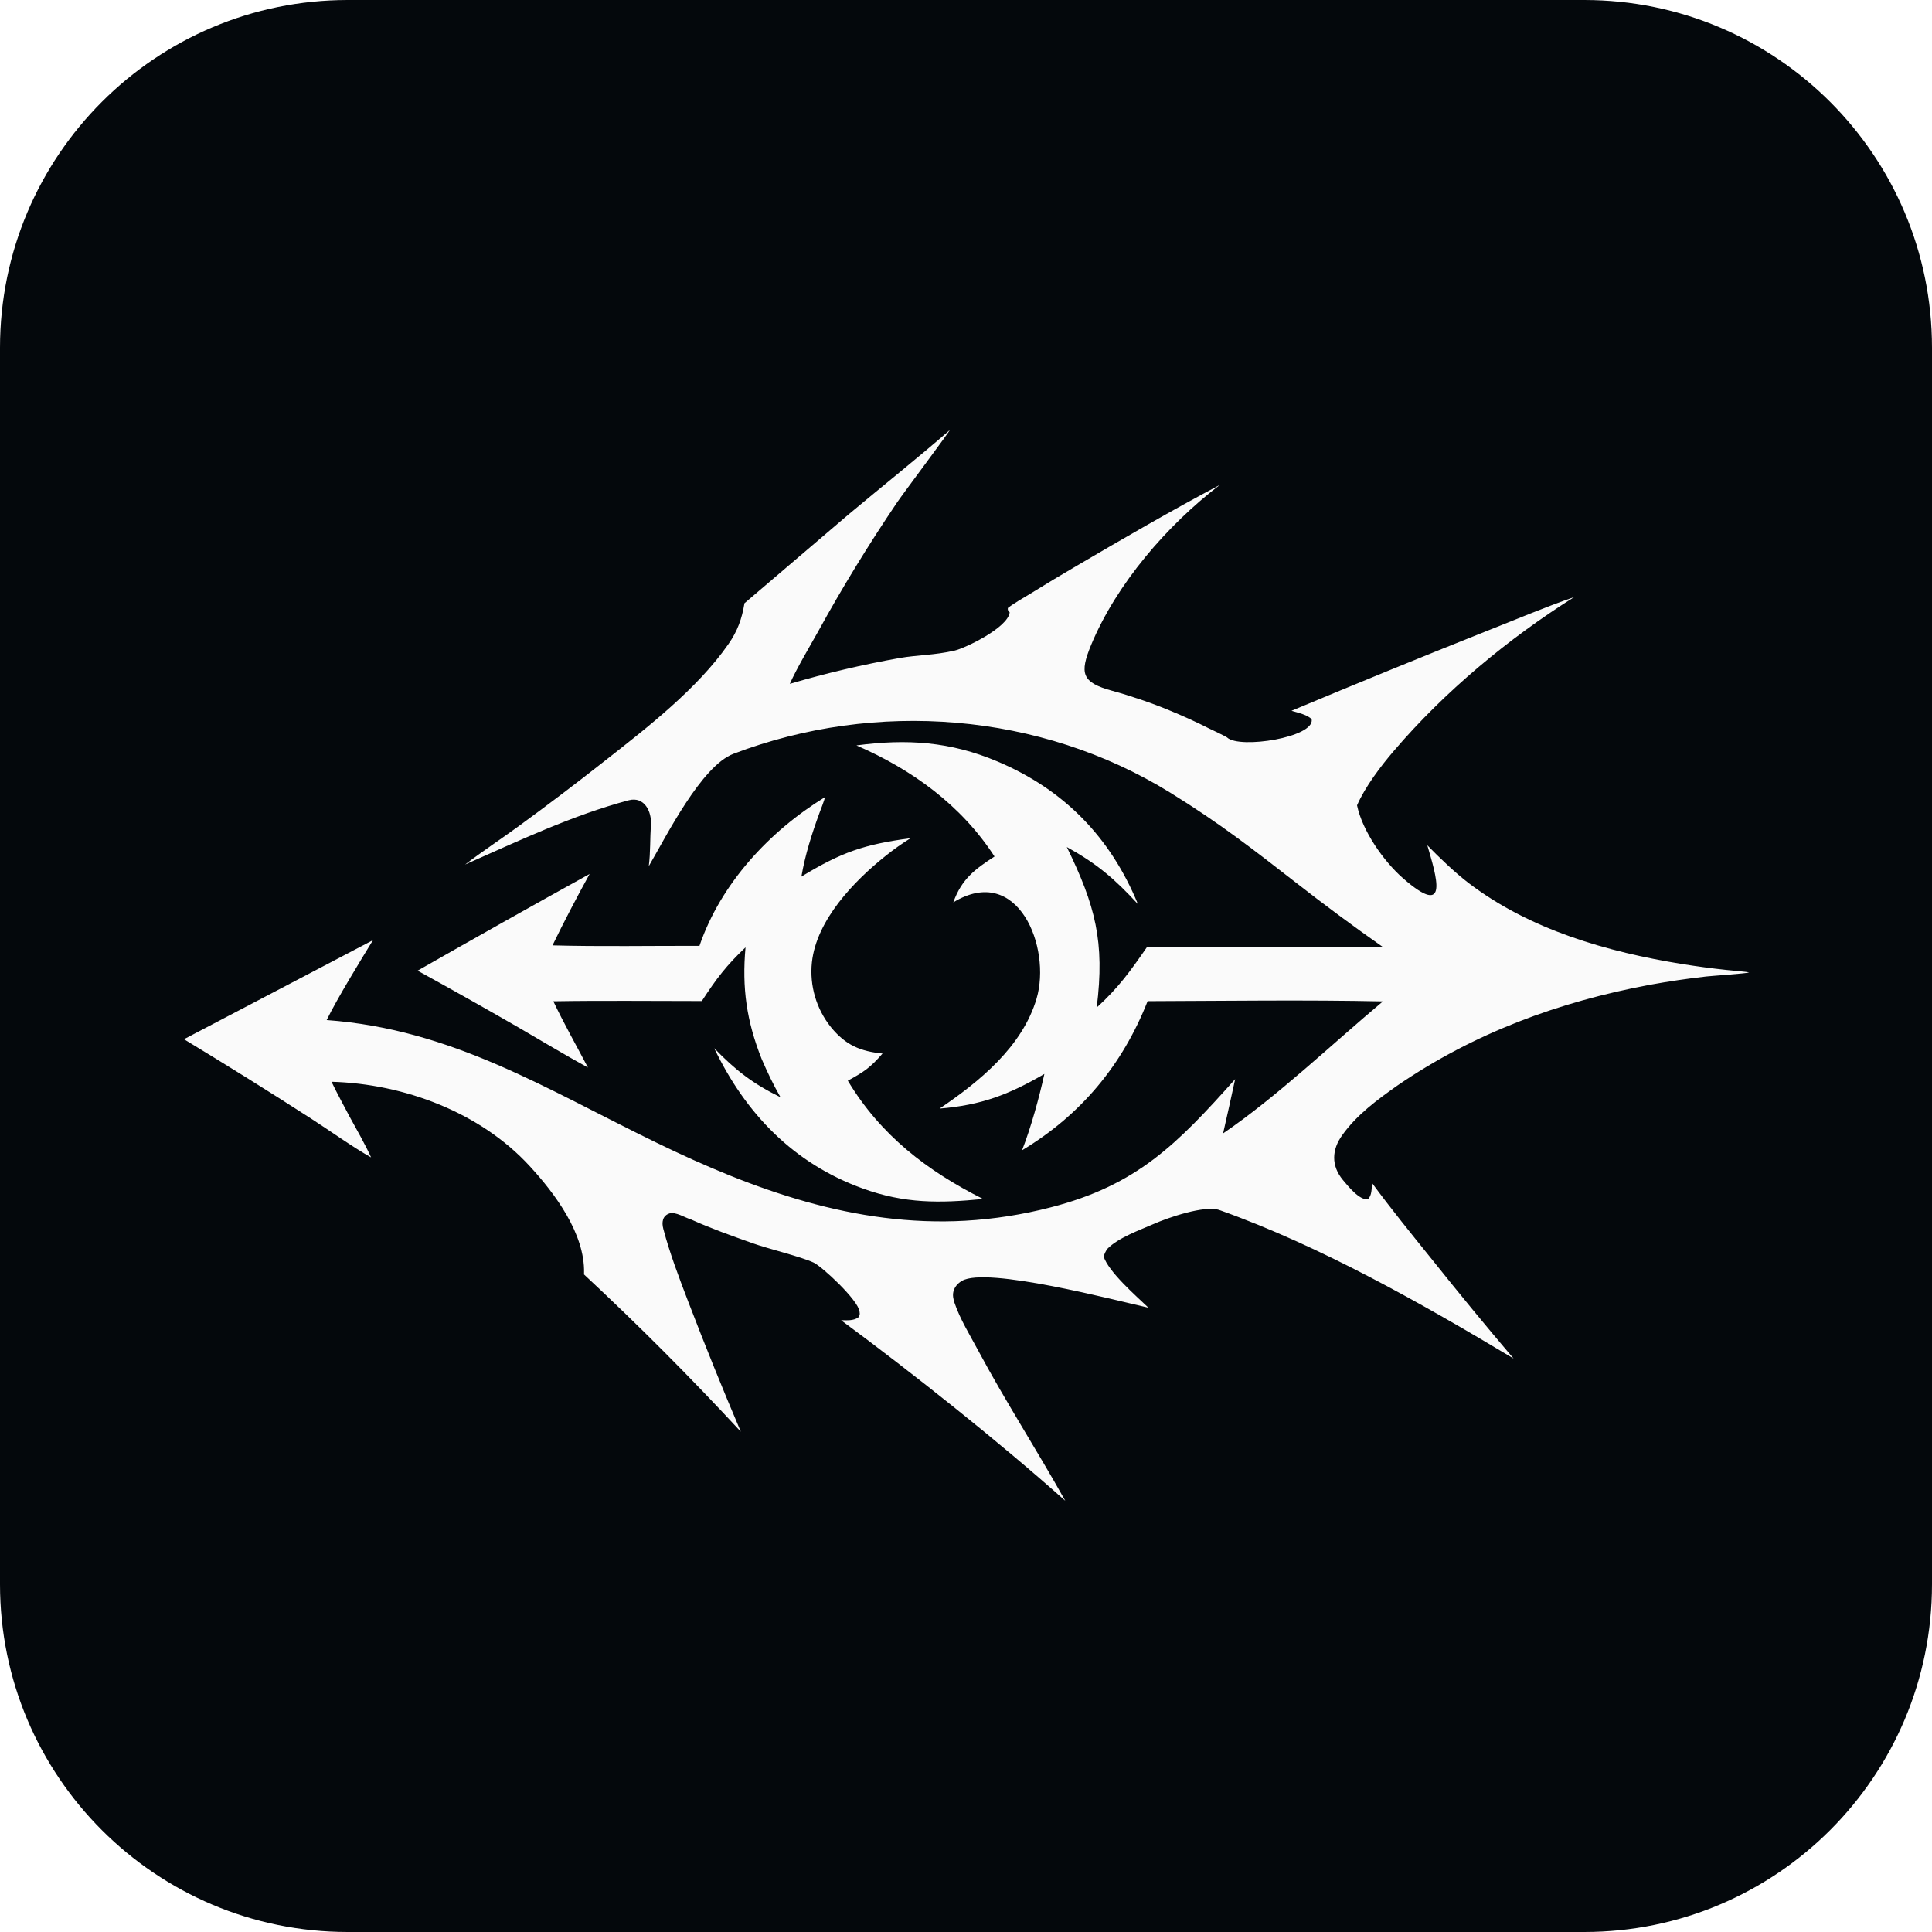
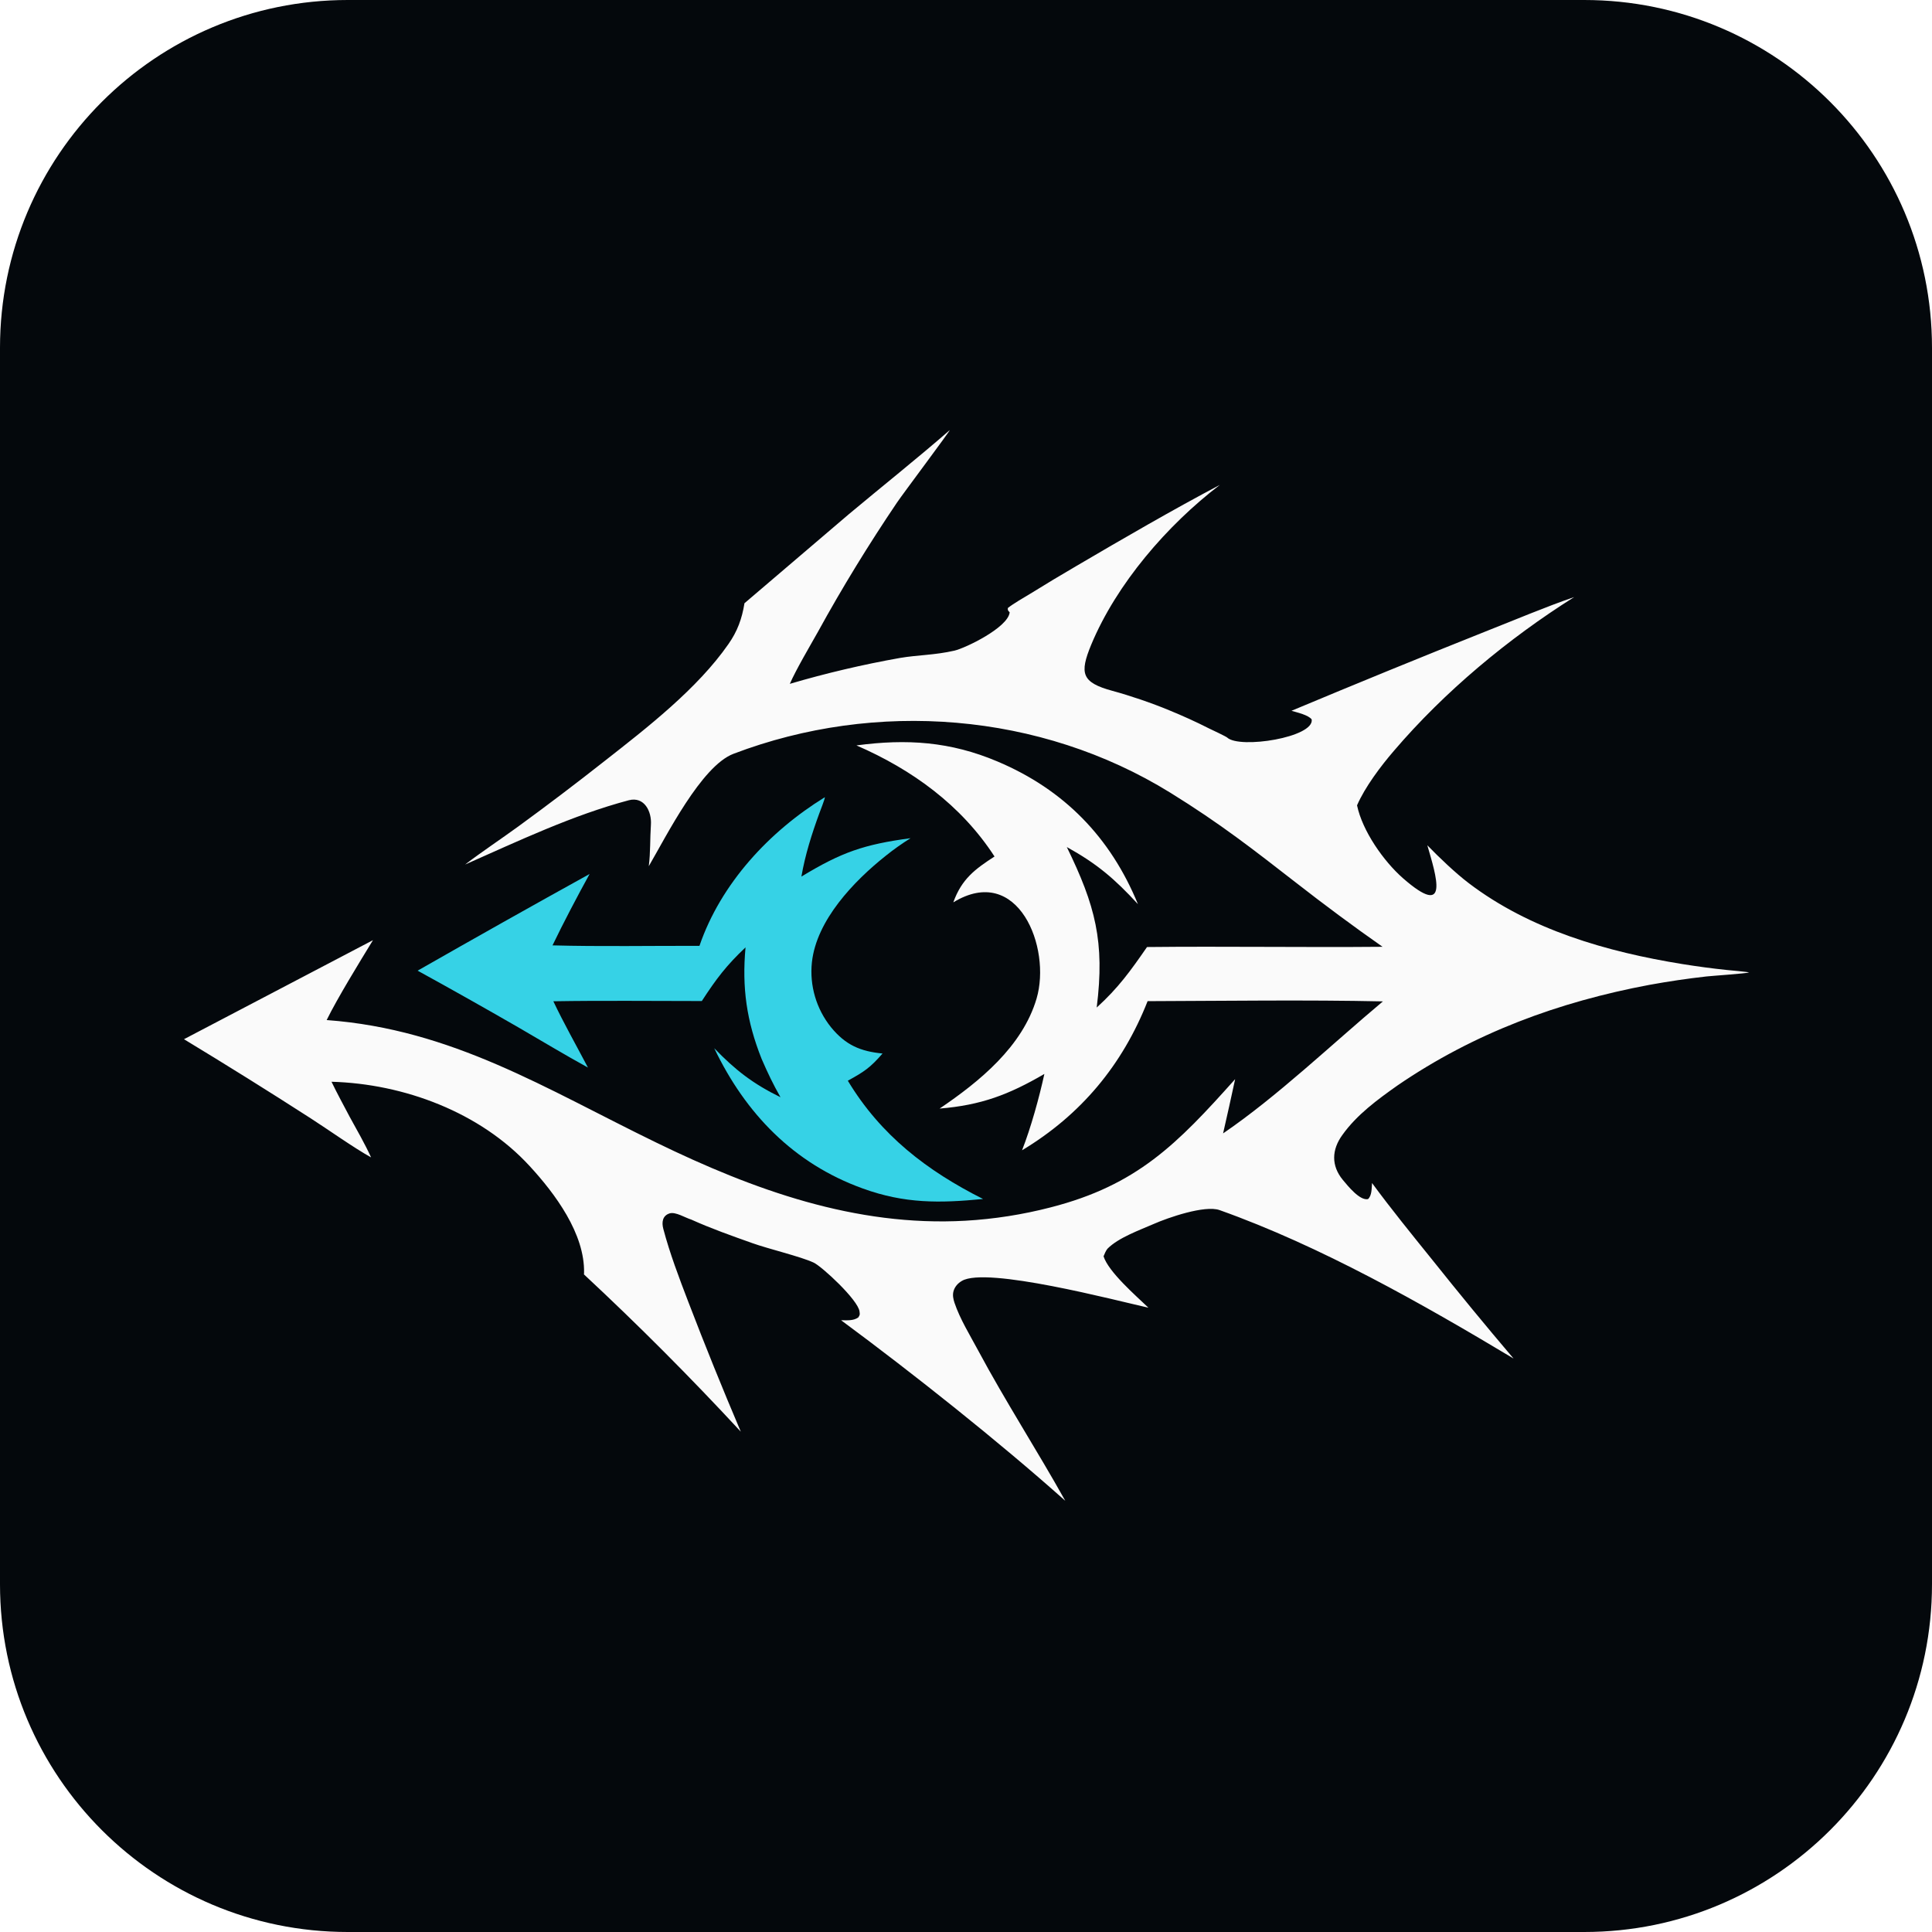
<svg xmlns="http://www.w3.org/2000/svg" viewBox="-25.7 -210.2 1090.4 1090.4">
  <rect x="-25.7" y="-210.2" width="1090.4" height="1090.4" rx="196.272" fill="#04080c" />
  <g fill="#FAFAFA">
    <g transform="scale(0.666667 0.666992)">
-       <path fill-rule="nonzero" d="M765.5 48.8C765.3 50.1 726 102.5 720.9 110C696.9 145.5 674.5 182 653.9 219.5C647 231.8 635.5 251.2 630.1 263.5C660.7 254.5 691.8 247.2 723.3 241.6C738.5 239 752.4 239.3 769.5 235.4C778.9 233.2 814.5 216 816.2 203.2C816.3 202.4 814.2 202.1 814.7 199.3C819.5 195.5 828.3 190.5 833.9 187.1C846.8 179.1 859.8 171.3 873 163.6C911.5 141 954.6 116 994.1 95.2C949.7 129.1 906.7 178.8 885.2 230.5C875.3 254.6 877 262.3 903.1 269.4C917.9 273.4 936.7 279.8 951.1 285.8C962.6 290.5 973.9 295.6 984.9 301.2C987.3 302.3 999.5 308.1 1000.3 308.9C1010.8 318.8 1074.3 308.8 1071.9 293.6C1069 289.8 1059.8 287.8 1054.8 286.3C1109.5 263.4 1164.3 241 1219.3 219.1C1243 209.8 1270.3 198.2 1294.1 190.1C1238.3 225.2 1184.4 270 1141.5 320.2C1130.4 333.1 1117.1 350.7 1110.3 366.3C1114.8 387.9 1132.7 413.5 1149.1 427.9C1189.4 463.2 1177.2 425.6 1169.8 400.1C1179.8 410.4 1193.6 423.6 1204.8 432.1C1256.8 471.7 1322 490.3 1385.6 500.6C1398.1 502.6 1410.6 504.3 1423.1 505.6C1425.8 505.9 1441 507.2 1442.2 507.7C1440 508.6 1410.5 510.6 1406.1 511.1C1390 512.9 1373.9 515.3 1357.9 518.2C1281 532.6 1209.5 558.9 1144.6 603.3C1127.6 615.3 1110.1 628.1 1097.9 645.2C1088.8 657.7 1088.3 671.2 1098.3 683.3C1102.5 688.3 1112.6 701 1119.6 699.5C1122.9 696.4 1122.6 690.7 1123 685.9C1138.7 707.3 1157 729.8 1173.7 750.5C1196.3 778.8 1219.3 806.8 1242.8 834.4C1165.7 788.2 1079.4 739.2 993.9 708.8C981.4 704.4 950.2 715.2 938 720.6C926.1 725.8 908.4 732.1 899.1 741.4C897.8 742.8 896.4 746.1 895.7 747.9C899.9 761.1 922.7 780.9 933.7 791.4C905.8 785.2 796.6 756.4 775.8 768.7C772.3 770.7 769.6 773.8 768.6 777.7C767.8 781 768.5 784.1 769.5 787.2C774.1 800.9 782.7 814.8 789.5 827.5C812.7 870.8 839.4 912 863.3 954.8C807 904.6 734.4 847 673.5 802C678.7 802 683.9 802.6 688.1 799.6C689.4 797.3 689.5 797.6 689.1 794.6C688 784.9 657.2 756.4 650.2 753.2C639.3 748.1 611.8 741.6 598.2 736.7C580.8 730.5 563.7 724.5 546.6 716.8C541.8 715.4 533.3 710 528.3 711.6C522.3 713.5 521.5 719.1 523 724.7C528.5 745.5 536.4 766.2 544.1 786.3C558.3 823.3 573.1 859.9 588.6 896.3C546 850.3 501.7 805.9 455.8 763.2L455.9 762.1C456.7 728.8 431.3 694.8 409.8 671.5C368 626 303.4 601.9 242.1 600.2C246.7 609.8 252.5 620.4 257.5 629.9C263.5 640.8 270.5 653 275.6 664.2C261.1 656.2 239.2 640.6 224.4 631.1C189 608.3 153.2 586 117.2 564.2L277.2 480.4C266 498.7 247 529.6 238 548C344.4 555.8 423.4 606.2 516.9 651.6C599.3 691.7 685.6 723 778.7 717.8C803.1 716.4 827.3 712.6 850.9 706.5C924.2 687.7 958.1 652.8 1007.1 598C1003.8 613.3 1000.4 628.6 996.9 643.9C1042.7 612.7 1089 568.4 1132.2 532.2C1067.4 530.8 998 531.8 933 532C911.7 586 876.6 628.2 826.7 658.2C834.2 639.1 841.3 613.3 845.6 593.6C815.5 611.1 792.2 620 756.9 622.9C790.6 600.1 827 570.5 839 529.8C851.7 486.7 823.3 415 768.5 448.4C775.6 428.6 786.9 420.3 803.4 409.6C775.1 366 733.5 336 686.5 315.6C729 309.9 766 312.3 805.9 329.2C862.3 353 901.6 393.4 924.8 449.9C905 428.4 890.1 415.7 864.6 401.6C888.7 451 896.9 481.7 889.9 537.4C908.3 520.7 918.5 506.4 932.5 486.2C998.8 485.5 1065.5 486.6 1131.9 486C1106.9 468.5 1082.4 450.3 1058.3 431.5C1023 404.1 994.9 382 952.2 355.6C842.1 287.6 703 276.8 582.4 322.7C555.1 333.1 525.5 392.5 510.7 417.8C512.2 405.9 511.7 394.5 512.5 382.8C513.3 371.5 506.9 358.6 493.8 362C446.3 374.6 400.2 396.5 355.2 416.4C369.6 405.4 385.5 394.9 400.2 384.2C424.9 366.2 449.3 347.7 473.3 328.8C509.2 300.7 551.9 267.6 578.1 229.9C585.7 219.1 589.6 208.4 591.7 195.3L680 120C708 96.6 738.3 72.5 765.5 48.8Z M659.8 359.4C659.7 361.3 656 370.5 655.1 373C648.7 390.5 643.1 408.1 639.9 426.6C674 405.9 692.9 399.4 732.3 394.1C725 398.7 718 403.6 711.3 409C684.5 430.3 652.7 463.3 648.8 499.1C646.7 518.8 652.5 538.5 664.9 554C677.3 569.2 689.9 574.5 708.6 576.3C698.1 588.4 692.9 591.8 679.2 599.3C707 645.5 746.3 675.6 793.7 699.4C757 703 727.3 703.4 691.8 690.5C633.3 669.4 592.5 627 566.1 571.8C584 590.4 599.1 602 622.2 613.3C615.8 602 611.4 592.8 606.2 580.8C593.5 548.8 589.5 520.8 592.6 486.5C576.4 501.8 567.9 513 555.6 531.9C514 531.9 471.4 531.4 429.9 532.1C438.5 550.3 449.7 570.1 459.2 588.2C439.7 577.5 419.6 565.4 400.3 554.2C372 537.9 343.6 521.9 315 506.2C363.4 478.6 411.9 451.3 460.6 424.4C450.4 442.9 438.3 465.9 429.2 484.8C469.5 485.9 513 485.1 553.6 485.2C571.7 432.4 612.8 388.3 659.8 359.4Z" />
+       <path fill-rule="nonzero" d="M765.5 48.8C765.3 50.1 726 102.5 720.9 110C696.9 145.5 674.5 182 653.9 219.5C647 231.8 635.5 251.2 630.1 263.5C660.7 254.5 691.8 247.2 723.3 241.6C738.5 239 752.4 239.3 769.5 235.4C778.9 233.2 814.5 216 816.2 203.2C816.3 202.4 814.2 202.1 814.7 199.3C819.5 195.5 828.3 190.5 833.9 187.1C846.8 179.1 859.8 171.3 873 163.6C911.5 141 954.6 116 994.1 95.2C949.7 129.1 906.7 178.8 885.2 230.5C875.3 254.6 877 262.3 903.1 269.4C917.9 273.4 936.7 279.8 951.1 285.8C962.6 290.5 973.9 295.6 984.9 301.2C987.3 302.3 999.5 308.1 1000.3 308.9C1010.8 318.8 1074.3 308.8 1071.9 293.6C1069 289.8 1059.8 287.8 1054.8 286.3C1109.5 263.4 1164.3 241 1219.3 219.1C1243 209.8 1270.3 198.2 1294.1 190.1C1238.3 225.2 1184.4 270 1141.5 320.2C1130.4 333.1 1117.1 350.7 1110.3 366.3C1114.8 387.9 1132.7 413.5 1149.1 427.9C1189.4 463.2 1177.2 425.6 1169.8 400.1C1179.8 410.4 1193.6 423.6 1204.8 432.1C1256.8 471.7 1322 490.3 1385.6 500.6C1398.1 502.6 1410.6 504.3 1423.1 505.6C1425.8 505.9 1441 507.2 1442.2 507.7C1440 508.6 1410.5 510.6 1406.1 511.1C1390 512.9 1373.9 515.3 1357.9 518.2C1281 532.6 1209.5 558.9 1144.6 603.3C1127.6 615.3 1110.1 628.1 1097.9 645.2C1088.8 657.7 1088.3 671.2 1098.3 683.3C1102.5 688.3 1112.6 701 1119.6 699.5C1122.9 696.4 1122.6 690.7 1123 685.9C1138.7 707.3 1157 729.8 1173.7 750.5C1196.3 778.8 1219.3 806.8 1242.8 834.4C1165.7 788.2 1079.4 739.2 993.9 708.8C981.4 704.4 950.2 715.2 938 720.6C926.1 725.8 908.4 732.1 899.1 741.4C897.8 742.8 896.4 746.1 895.7 747.9C899.9 761.1 922.7 780.9 933.7 791.4C905.8 785.2 796.6 756.4 775.8 768.7C772.3 770.7 769.6 773.8 768.6 777.7C767.8 781 768.5 784.1 769.5 787.2C774.1 800.9 782.7 814.8 789.5 827.5C812.7 870.8 839.4 912 863.3 954.8C807 904.6 734.4 847 673.5 802C678.7 802 683.9 802.6 688.1 799.6C689.4 797.3 689.5 797.6 689.1 794.6C688 784.9 657.2 756.4 650.2 753.2C639.3 748.1 611.8 741.6 598.2 736.7C580.8 730.5 563.7 724.5 546.6 716.8C541.8 715.4 533.3 710 528.3 711.6C522.3 713.5 521.5 719.1 523 724.7C528.5 745.5 536.4 766.2 544.1 786.3C558.3 823.3 573.1 859.9 588.6 896.3C546 850.3 501.7 805.9 455.8 763.2L455.9 762.1C456.7 728.8 431.3 694.8 409.8 671.5C368 626 303.4 601.9 242.1 600.2C246.7 609.8 252.5 620.4 257.5 629.9C263.5 640.8 270.5 653 275.6 664.2C261.1 656.2 239.2 640.6 224.4 631.1C189 608.3 153.2 586 117.2 564.2L277.2 480.4C266 498.7 247 529.6 238 548C344.4 555.8 423.4 606.2 516.9 651.6C599.3 691.7 685.6 723 778.7 717.8C803.1 716.4 827.3 712.6 850.9 706.5C924.2 687.7 958.1 652.8 1007.1 598C1003.8 613.3 1000.4 628.6 996.9 643.9C1042.7 612.7 1089 568.4 1132.2 532.2C1067.4 530.8 998 531.8 933 532C911.7 586 876.6 628.2 826.7 658.2C834.2 639.1 841.3 613.3 845.6 593.6C815.5 611.1 792.2 620 756.9 622.9C790.6 600.1 827 570.5 839 529.8C851.7 486.7 823.3 415 768.5 448.4C775.6 428.6 786.9 420.3 803.4 409.6C775.1 366 733.5 336 686.5 315.6C729 309.9 766 312.3 805.9 329.2C862.3 353 901.6 393.4 924.8 449.9C905 428.4 890.1 415.7 864.6 401.6C888.7 451 896.9 481.7 889.9 537.4C908.3 520.7 918.5 506.4 932.5 486.2C998.8 485.5 1065.5 486.6 1131.9 486C1106.9 468.5 1082.4 450.3 1058.3 431.5C1023 404.1 994.9 382 952.2 355.6C842.1 287.6 703 276.8 582.4 322.7C555.1 333.1 525.5 392.5 510.7 417.8C512.2 405.9 511.7 394.5 512.5 382.8C513.3 371.5 506.9 358.6 493.8 362C446.3 374.6 400.2 396.5 355.2 416.4C369.6 405.4 385.5 394.9 400.2 384.2C424.9 366.2 449.3 347.7 473.3 328.8C509.2 300.7 551.9 267.6 578.1 229.9C585.7 219.1 589.6 208.4 591.7 195.3L680 120C708 96.6 738.3 72.5 765.5 48.8Z" />
+       <path fill="#36d2e6" d="M659.8 359.4C659.7 361.3 656 370.5 655.1 373C648.7 390.5 643.1 408.1 639.9 426.6C674 405.9 692.9 399.4 732.3 394.1C725 398.7 718 403.6 711.3 409C684.5 430.3 652.7 463.3 648.8 499.1C646.7 518.8 652.5 538.5 664.9 554C677.3 569.2 689.9 574.5 708.6 576.3C698.1 588.4 692.9 591.8 679.2 599.3C707 645.5 746.3 675.6 793.7 699.4C757 703 727.3 703.4 691.8 690.5C633.3 669.4 592.5 627 566.1 571.8C584 590.4 599.1 602 622.2 613.3C615.8 602 611.4 592.8 606.2 580.8C593.5 548.8 589.5 520.8 592.6 486.5C576.4 501.8 567.9 513 555.6 531.9C514 531.9 471.4 531.4 429.9 532.1C438.5 550.3 449.7 570.1 459.2 588.2C439.7 577.5 419.6 565.4 400.3 554.2C372 537.9 343.6 521.9 315 506.2C363.4 478.6 411.9 451.3 460.6 424.4C450.4 442.9 438.3 465.9 429.2 484.8C469.5 485.9 513 485.1 553.6 485.2C571.7 432.4 612.8 388.3 659.8 359.4Z" />
    </g>
  </g>
</svg>
